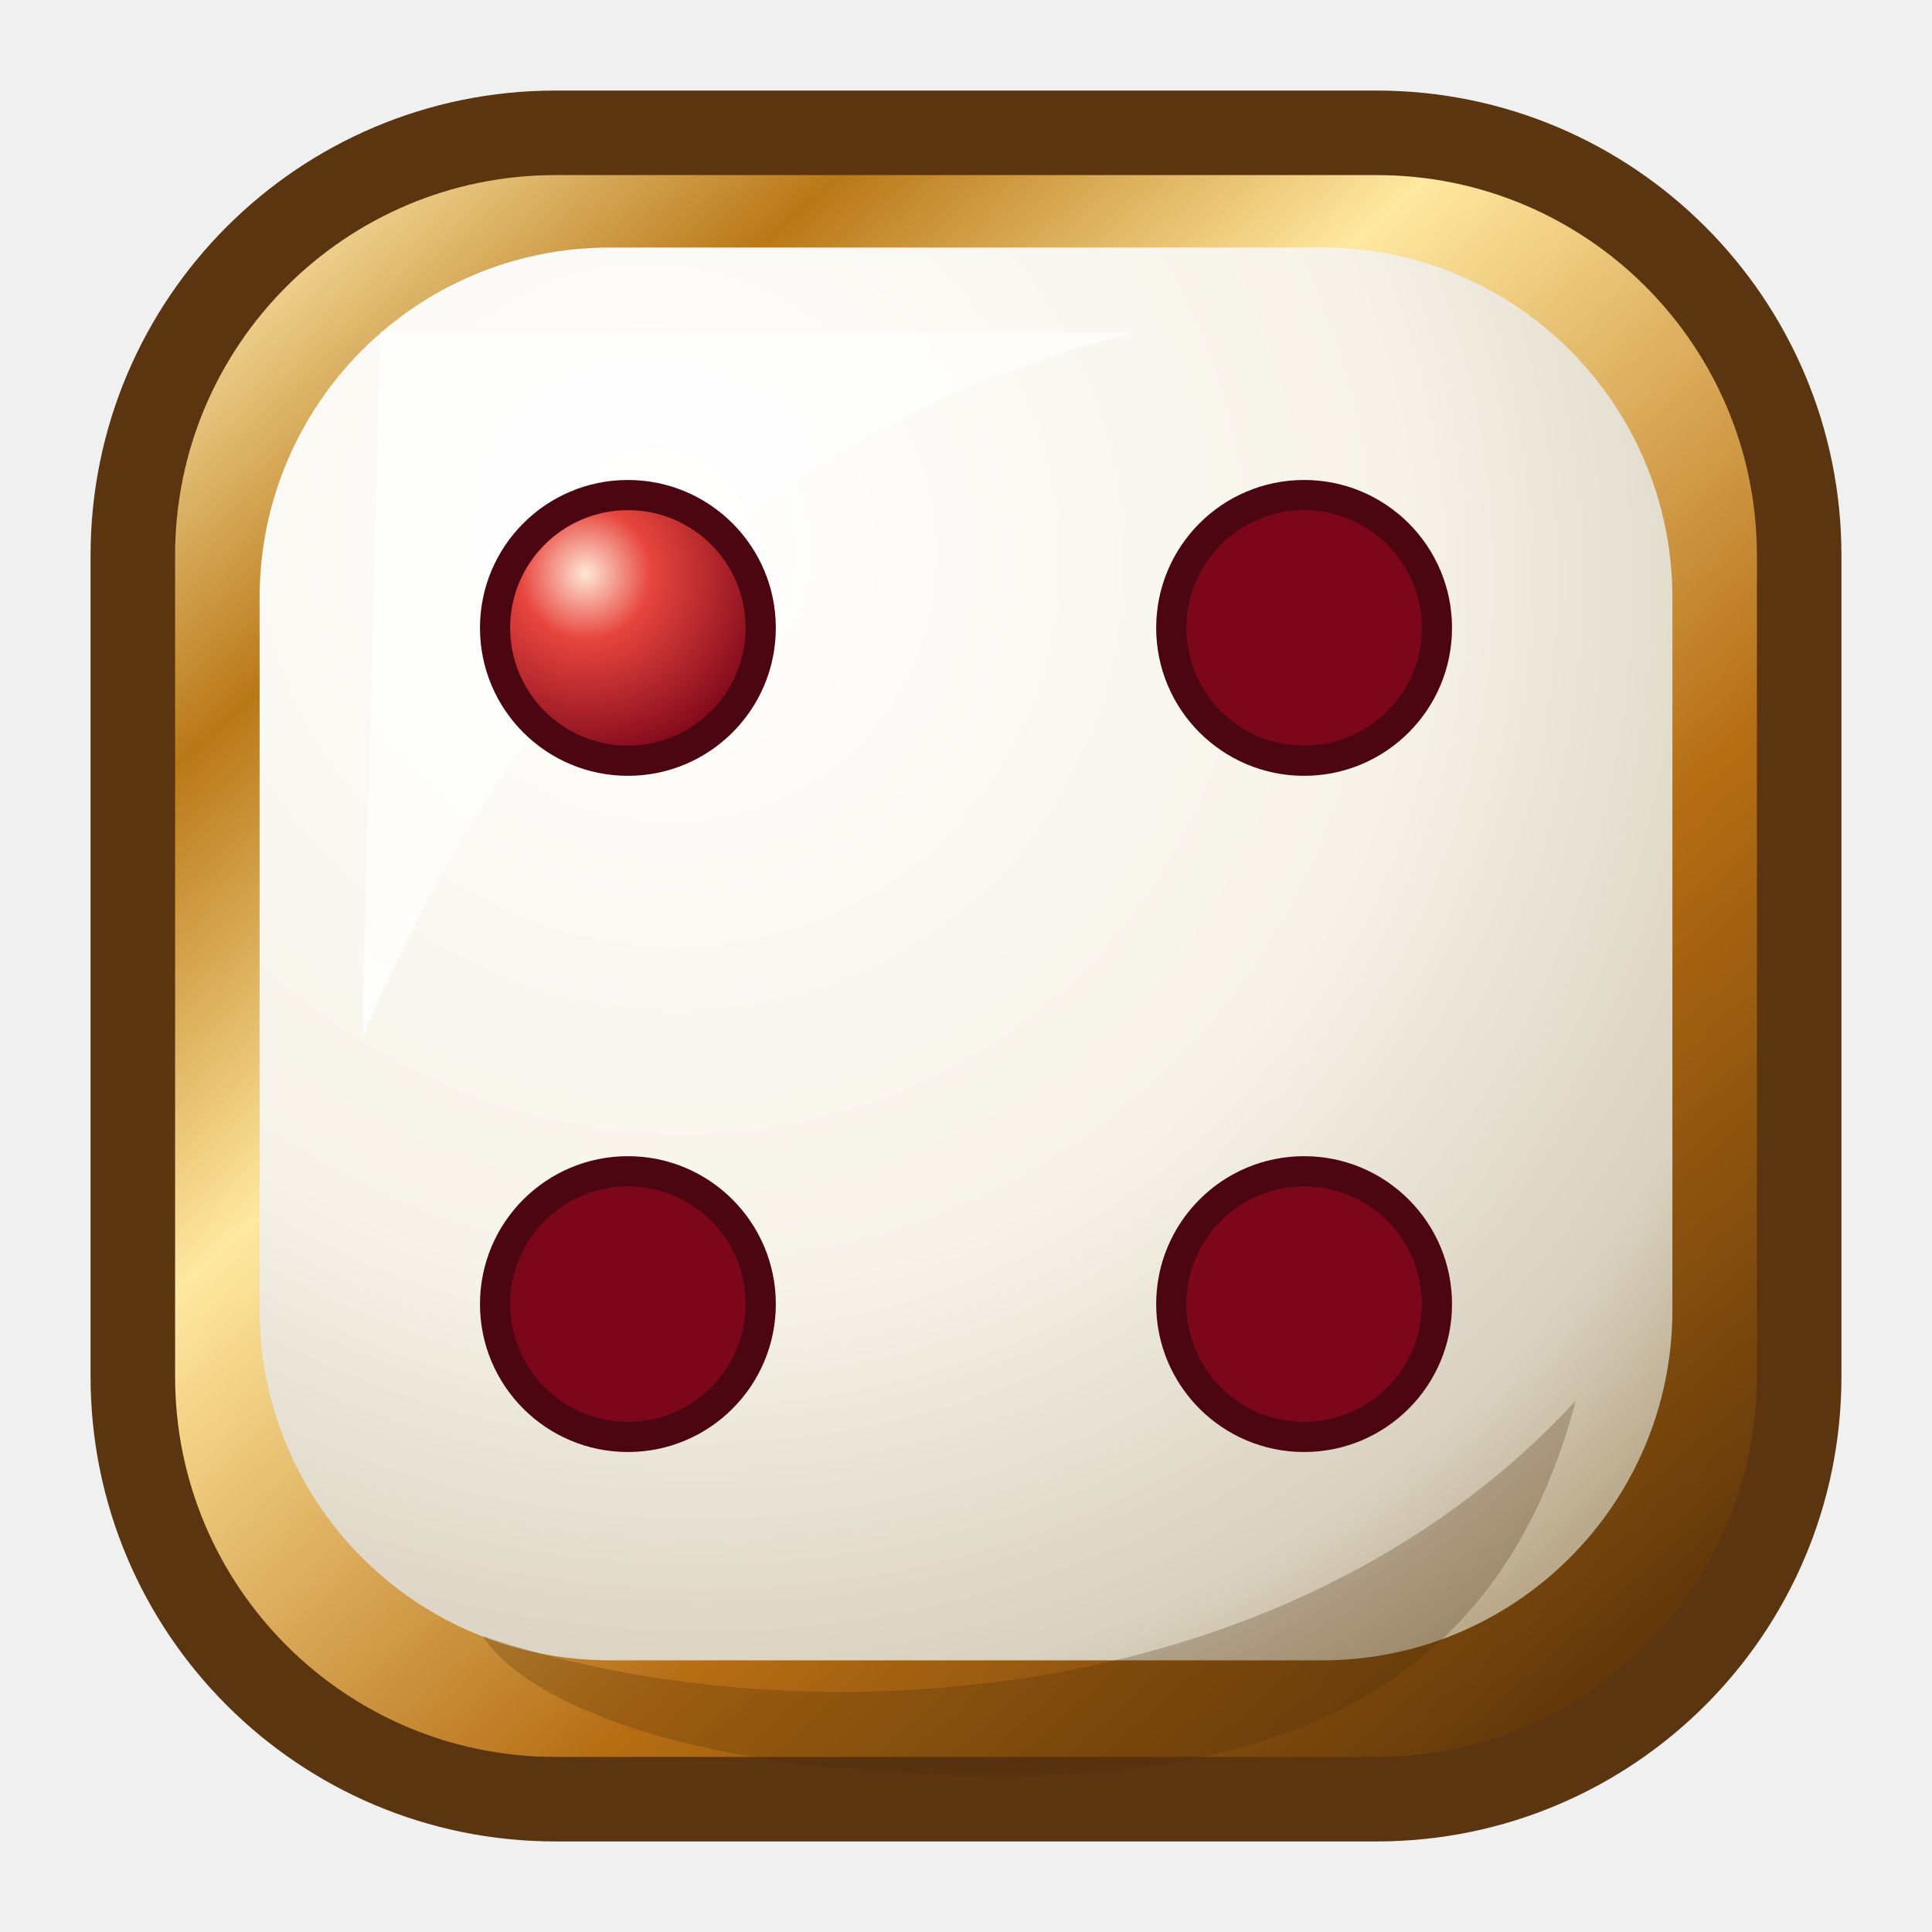
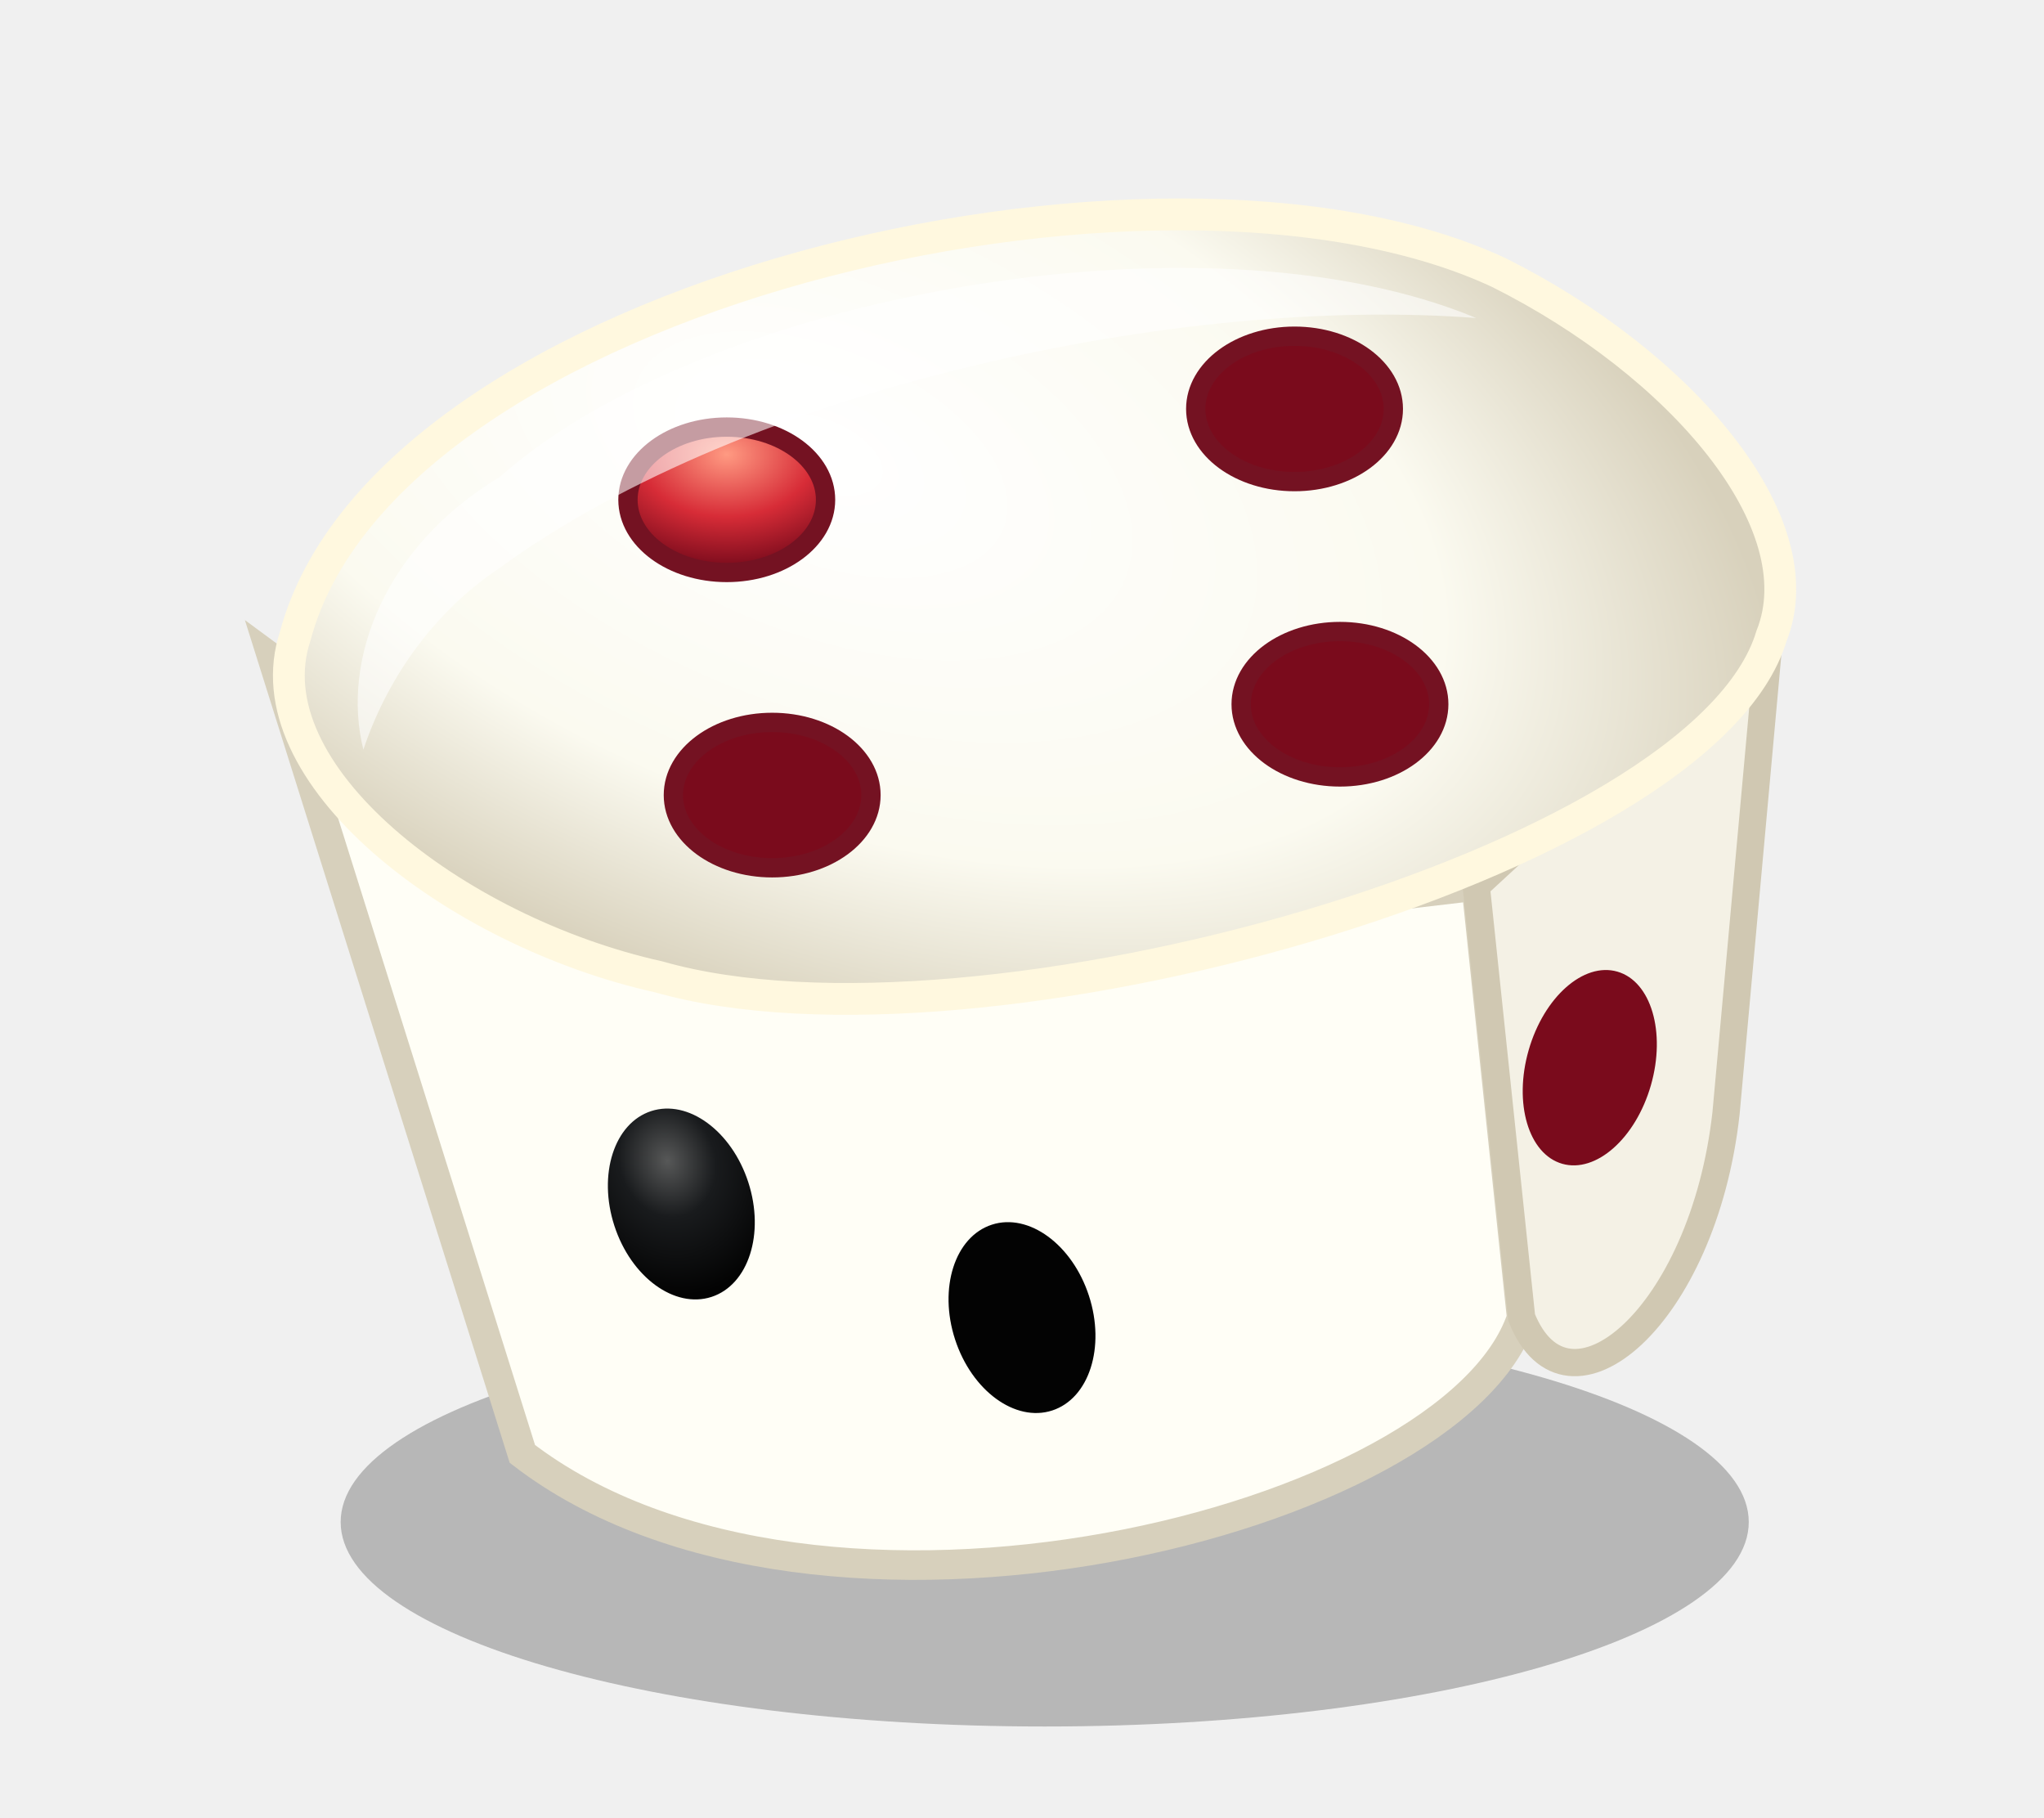
- <svg xmlns="http://www.w3.org/2000/svg" preserveAspectRatio="none" width="100%" height="100%" viewBox="0 0 32 32" fill="none">
-   <rect x="2.2" y="2.2" width="27.6" height="27.6" rx="7" fill="url(#goldEdge)" stroke="#5A3510" stroke-width="1.4" />
-   <rect x="4.3" y="4.1" width="23.4" height="23.4" rx="5.8" fill="url(#ivoryFace)" />
-   <path d="M6.3 5.5H18.8C12.6 7.1 8.6 11 6 17.2L6.3 5.5Z" fill="white" fill-opacity="0.74" />
-   <circle cx="10.4" cy="10.4" r="2.2" fill="url(#rubyPip)" stroke="#4B0612" stroke-width="0.5" />
-   <circle cx="21.6" cy="10.4" r="2.2" fill="url(#rubyPip)" stroke="#4B0612" stroke-width="0.5" />
-   <circle cx="10.4" cy="21.6" r="2.2" fill="url(#rubyPip)" stroke="#4B0612" stroke-width="0.5" />
-   <circle cx="21.6" cy="21.6" r="2.2" fill="url(#rubyPip)" stroke="#4B0612" stroke-width="0.5" />
-   <path d="M8 27.1C13 28.8 21.2 28.5 26.1 23.2C24.8 28.1 21 29.9 14.2 29.3C11.2 29.1 8.7 28.2 8 27.1Z" fill="#4A2B0B" fill-opacity="0.26" />
+ <svg xmlns="http://www.w3.org/2000/svg" preserveAspectRatio="xMidYMid meet" width="100%" height="100%" viewBox="0 0 90 80" fill="none">
+   <ellipse cx="46" cy="67" rx="31" ry="9" fill="rgba(0,0,0,.24)" />
+   <path id="frontFace" d="M12 29L31 43L65 39L67 58C64 67 36 74 23 64L12 29Z" fill="url(#front)" stroke="#d7d0bc" stroke-width="1.3" />
+   <path id="rightFace" d="M65 39L78 27L76 49C75 58 69 63 67 58L65 39Z" fill="url(#right)" stroke="#d0c8b2" stroke-width="1.2" />
+   <path id="topFace" d="M13 28C17 13 51 5 66 12C74 16 80 23 78 28C75 38 43 47 29 43C20 41 11 34 13 28Z" fill="url(#top)" stroke="#fff8df" stroke-width="1.4" />
+   <ellipse class="top-pip" cx="32" cy="22" rx="4.35" ry="3.2" fill="url(#ruby)" stroke="#741222" stroke-width=".85" />
+   <ellipse class="top-pip" cx="57" cy="18" rx="4.35" ry="3.2" fill="url(#ruby)" stroke="#741222" stroke-width=".85" />
+   <ellipse class="top-pip" cx="34" cy="35" rx="4.35" ry="3.2" fill="url(#ruby)" stroke="#741222" stroke-width=".85" />
+   <ellipse class="top-pip" cx="59" cy="31" rx="4.35" ry="3.2" fill="url(#ruby)" stroke="#741222" stroke-width=".85" />
+   <ellipse class="side-pip" cx="30" cy="53" rx="3.1" ry="4.3" transform="rotate(-18 30 53)" fill="url(#onyx)" />
+   <ellipse class="side-pip" cx="45" cy="58" rx="3.1" ry="4.3" transform="rotate(-18 45 58)" fill="url(#onyx)" />
+   <ellipse class="side-pip" cx="70" cy="47" rx="2.8" ry="4.4" transform="rotate(16 70 47)" fill="url(#ruby)" />
+   <path d="M22 21C31 13 53 9 65 14C52 13 33 17 22 25C19 27 17 30 16 33C15 29 17 24 22 21Z" fill="white" fill-opacity=".58" />
  <defs>
-     <linearGradient id="goldEdge" x1="4" y1="3" x2="28" y2="30" gradientUnits="userSpaceOnUse">
-       <stop stop-color="#FFF0B6" />
-       <stop offset="0.18" stop-color="#B97818" />
-       <stop offset="0.36" stop-color="#FFE8A0" />
-       <stop offset="0.65" stop-color="#B56D13" />
-       <stop offset="1" stop-color="#4D2B08" />
+     <linearGradient id="front" x1="24" y1="40" x2="55" y2="72">
+       <stop stop-color="#fffef6" />
+       <stop offset=".52" stop-color="#eee9d8" />
+       <stop offset="1" stop-color="#bcb39a" />
    </linearGradient>
-     <radialGradient id="ivoryFace" cx="0" cy="0" r="1" gradientUnits="userSpaceOnUse" gradientTransform="translate(11 9) rotate(49) scale(25 24)">
-       <stop stop-color="#FFFFFF" />
-       <stop offset="0.5" stop-color="#F7F3E9" />
-       <stop offset="0.78" stop-color="#D9D1C0" />
-       <stop offset="1" stop-color="#9C8358" />
+     <linearGradient id="right" x1="66" y1="37" x2="78" y2="56">
+       <stop stop-color="#f4f1e5" />
+       <stop offset="1" stop-color="#a89f86" />
+     </linearGradient>
+     <radialGradient id="top" cx="0" cy="0" r="1" gradientUnits="userSpaceOnUse" gradientTransform="translate(36 20) rotate(22) scale(45 24)">
+       <stop stop-color="#ffffff" />
+       <stop offset=".65" stop-color="#fbfaf0" />
+       <stop offset="1" stop-color="#d8d1bc" />
    </radialGradient>
-     <radialGradient id="rubyPip" cx="0" cy="0" r="1" gradientUnits="userSpaceOnUse" gradientTransform="translate(9.7 9.5) scale(3.2)">
-       <stop stop-color="#FFE7D5" />
-       <stop offset="0.34" stop-color="#E7453E" />
-       <stop offset="1" stop-color="#7D071A" />
+     <radialGradient id="onyx" cx="0" cy="0" r="1" gradientUnits="userSpaceOnUse" gradientTransform="translate(30 51) scale(5 6)">
+       <stop stop-color="#575858" />
+       <stop offset=".42" stop-color="#191b1d" />
+       <stop offset="1" stop-color="#030303" />
+     </radialGradient>
+     <radialGradient id="ruby" cx="0" cy="0" r="1" gradientUnits="userSpaceOnUse" gradientTransform="translate(32 20) scale(7 5)">
+       <stop stop-color="#ff9a82" />
+       <stop offset=".55" stop-color="#d72c37" />
+       <stop offset="1" stop-color="#7a0b1c" />
    </radialGradient>
  </defs>
</svg>
